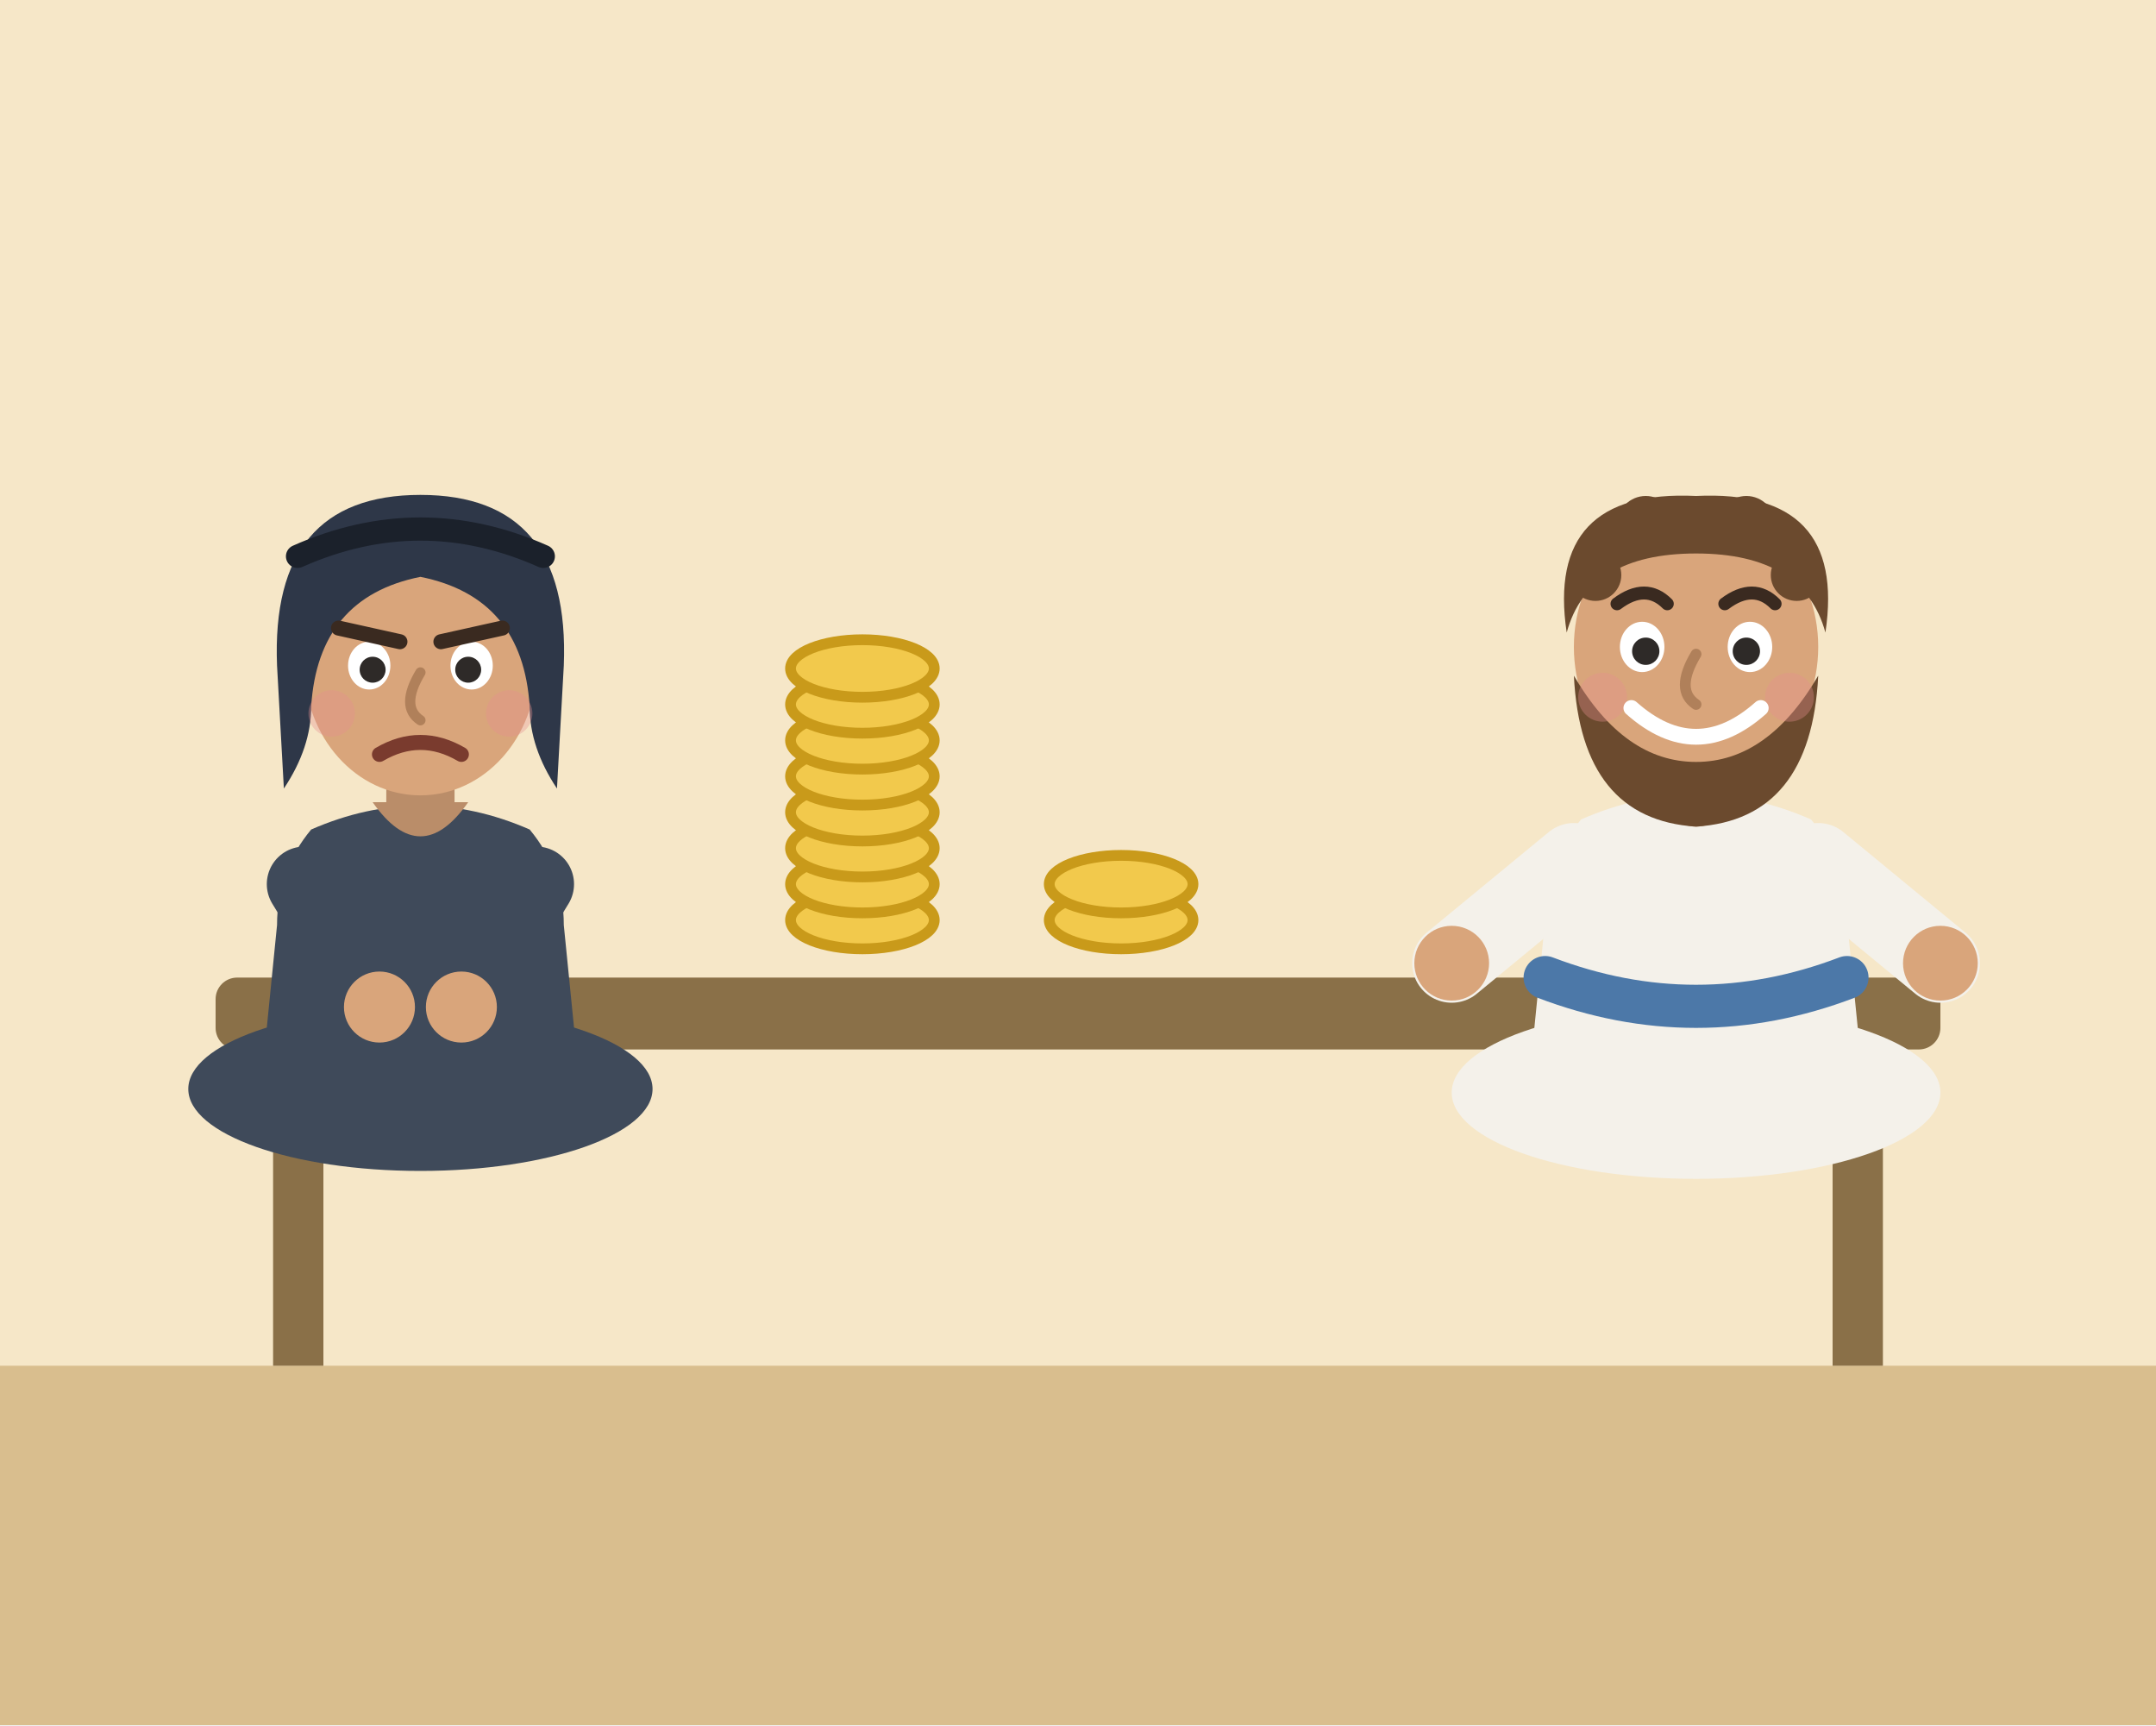
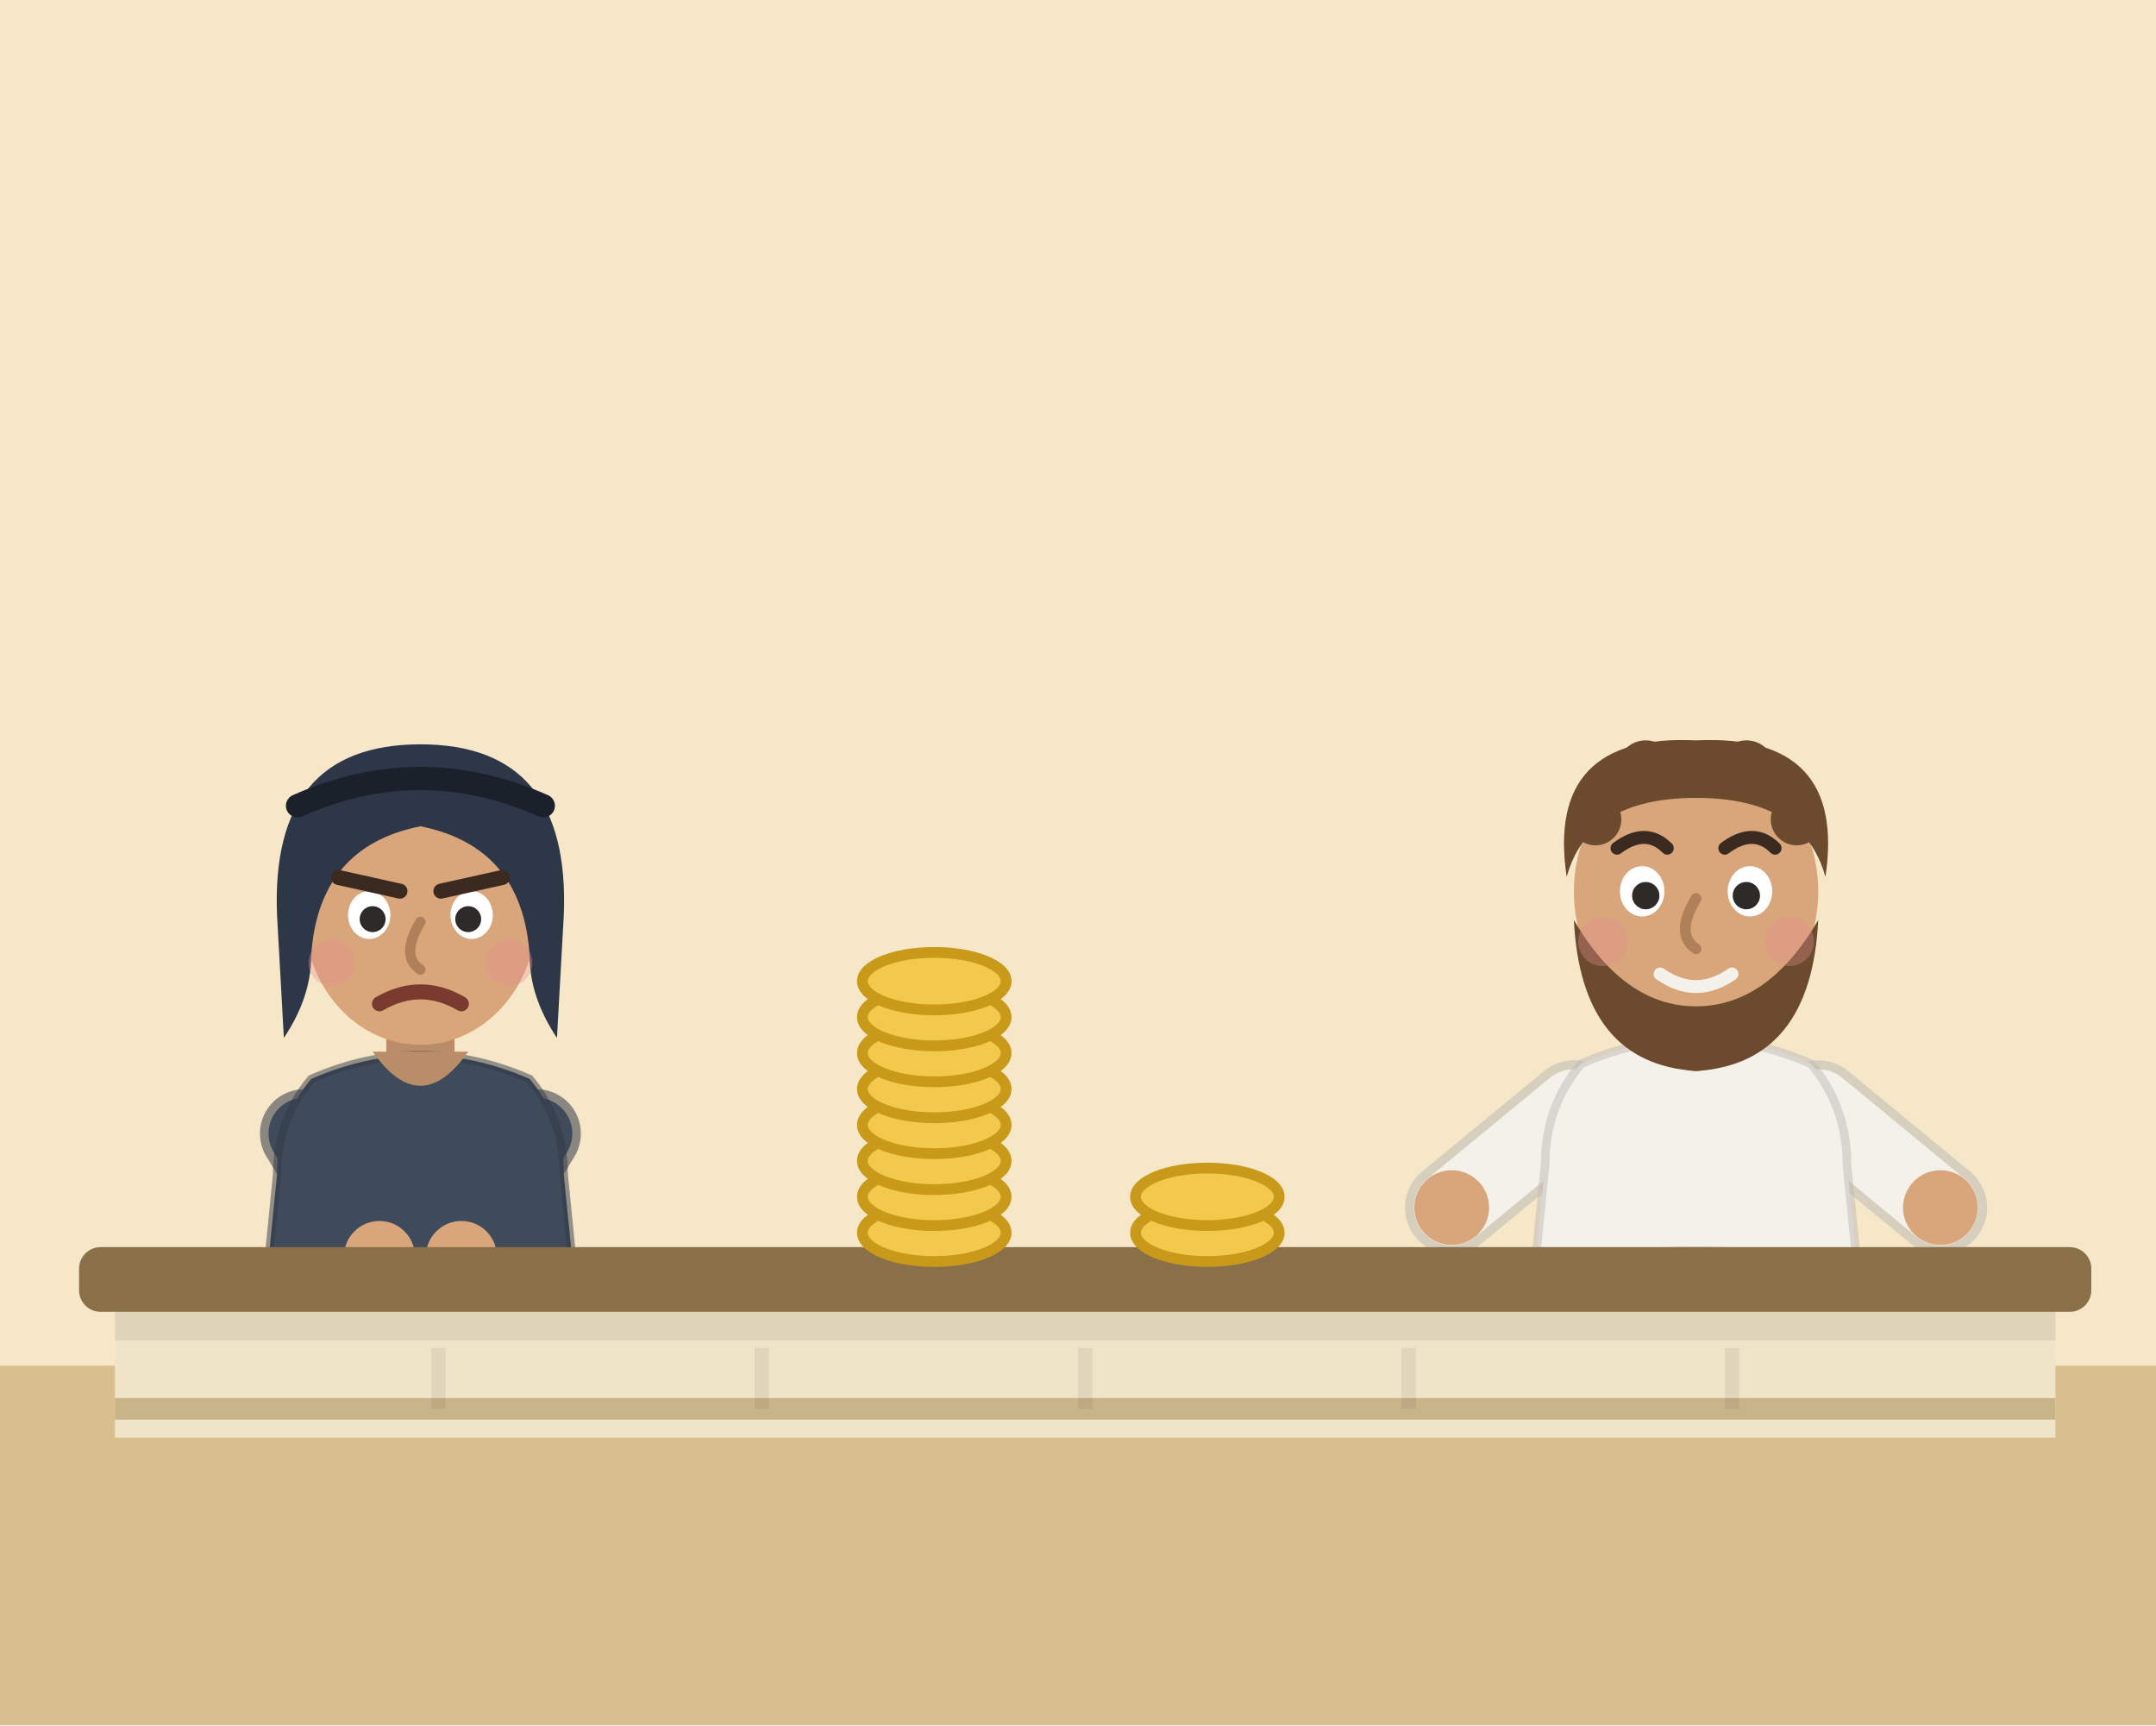
<svg xmlns="http://www.w3.org/2000/svg" viewBox="0 0 300 240">
  <rect width="300" height="240" fill="#F6E7C8" />
  <rect y="190" width="300" height="50" fill="#D9BE8E" />
-   <rect x="30" y="136" width="240" height="10" rx="3" fill="#8A7048" />
-   <rect x="38" y="146" width="7" height="44" fill="#8A7048" />
-   <rect x="255" y="146" width="7" height="44" fill="#8A7048" />
-   <g transform="translate(30,66) scale(0.95)">
-     <line x1="13" y1="60" x2="24" y2="78" stroke="#3F4A5A" stroke-width="11" stroke-linecap="round" />
-     <line x1="47" y1="60" x2="36" y2="78" stroke="#3F4A5A" stroke-width="11" stroke-linecap="round" />
+   <g transform="translate(30,100.7) scale(0.95)">
+     <line x1="13" y1="60" x2="24" y2="78" stroke="#313946" stroke-width="13" stroke-linecap="round" opacity=".55" />
+     <line x1="13" y1="60" x2="24" y2="78" stroke="#3F4A5A" stroke-width="10.5" stroke-linecap="round" />
+     <line x1="47" y1="60" x2="36" y2="78" stroke="#313946" stroke-width="13" stroke-linecap="round" opacity=".55" />
+     <line x1="47" y1="60" x2="36" y2="78" stroke="#3F4A5A" stroke-width="10.5" stroke-linecap="round" />
    <rect x="25" y="40" width="10" height="14" rx="4" fill="#BA8D69" />
-     <path d="M14 52Q30 45 46 52Q51 58 51 66L53 86H7L9 66Q9 58 14 52Z" fill="#3F4A5A" />
-     <ellipse cx="30" cy="90" rx="34" ry="12" fill="#3F4A5A" />
+     <path d="M14 52Q30 45 46 52Q51 58 51 66L53 86H7L9 66Q9 58 14 52Z" fill="#3F4A5A" stroke="#313946" stroke-width="1.2" stroke-opacity=".5" />
+     <ellipse cx="30" cy="90" rx="34" ry="12" fill="#3F4A5A" stroke="#313946" stroke-width="1.2" stroke-opacity=".5" />
    <path d="M23 48Q30 58 37 48Z" fill="#BA8D69" />
    <circle cx="24" cy="78" r="5.2" fill="#D9A57B" />
    <circle cx="36" cy="78" r="5.2" fill="#D9A57B" />
    <ellipse cx="30" cy="28" rx="17" ry="19" fill="#D9A57B" />
    <path d="M30 3Q8 3 9 28L10 46Q14 40 14 34Q15 18 30 15Q45 18 46 34Q46 40 50 46L51 28Q52 3 30 3Z" fill="#2E3748" />
    <path d="M12 12Q30 4 48 12" stroke="#1B212B" stroke-width="3.4" fill="none" stroke-linecap="round" />
    <ellipse cx="22.5" cy="28" rx="3.1" ry="3.5" fill="#fff" />
    <ellipse cx="37.5" cy="28" rx="3.1" ry="3.5" fill="#fff" />
    <circle cx="23" cy="28.6" r="1.9" fill="#2E2A28" />
    <circle cx="37" cy="28.6" r="1.9" fill="#2E2A28" />
    <circle cx="17" cy="35" r="3.4" fill="#E58E8E" opacity=".35" />
    <circle cx="43" cy="35" r="3.4" fill="#E58E8E" opacity=".35" />
    <path d="M30 29q-3 5 0 7" stroke="#B0805A" stroke-width="1.5" fill="none" stroke-linecap="round" />
    <path d="M24 41q6-3.5 12 0" stroke="#7A3B2E" stroke-width="2.2" fill="none" stroke-linecap="round" />
    <path d="M18 22.5l9 2M42 22.5l-9 2" stroke="#3A2A20" stroke-width="2.2" stroke-linecap="round" />
  </g>
-   <g transform="translate(206,62) scale(1.0)">
-     <line x1="13" y1="58" x2="-4" y2="72" stroke="#F4F1EA" stroke-width="11" stroke-linecap="round" />
-     <line x1="47" y1="58" x2="64" y2="72" stroke="#F4F1EA" stroke-width="11" stroke-linecap="round" />
+   <g transform="translate(206,96.0) scale(1.0)">
+     <line x1="13" y1="58" x2="-4" y2="72" stroke="#BEBBB6" stroke-width="13" stroke-linecap="round" opacity=".55" />
+     <line x1="13" y1="58" x2="-4" y2="72" stroke="#F4F1EA" stroke-width="10.5" stroke-linecap="round" />
+     <line x1="47" y1="58" x2="64" y2="72" stroke="#BEBBB6" stroke-width="13" stroke-linecap="round" opacity=".55" />
+     <line x1="47" y1="58" x2="64" y2="72" stroke="#F4F1EA" stroke-width="10.5" stroke-linecap="round" />
    <rect x="25" y="40" width="10" height="14" rx="4" fill="#BA8D69" />
-     <path d="M14 52Q30 45 46 52Q51 58 51 66L53 86H7L9 66Q9 58 14 52Z" fill="#F4F1EA" />
-     <ellipse cx="30" cy="90" rx="34" ry="12" fill="#F4F1EA" />
+     <path d="M14 52Q30 45 46 52Q51 58 51 66L53 86H7L9 66Q9 58 14 52Z" fill="#F4F1EA" stroke="#BEBBB6" stroke-width="1.2" stroke-opacity=".5" />
+     <ellipse cx="30" cy="90" rx="34" ry="12" fill="#F4F1EA" stroke="#BEBBB6" stroke-width="1.2" stroke-opacity=".5" />
    <path d="M23 48Q30 58 37 48Z" fill="#BA8D69" />
    <circle cx="-4" cy="72" r="5.2" fill="#D9A57B" />
    <circle cx="64" cy="72" r="5.2" fill="#D9A57B" />
    <ellipse cx="30" cy="28" rx="17" ry="19" fill="#D9A57B" />
    <path d="M12 26Q9 6 30 7Q51 6 48 26Q45 15 30 15Q15 15 12 26Z" fill="#6B4A2E" />
    <circle cx="16" cy="18" r="3.6" fill="#6B4A2E" />
    <circle cx="44" cy="18" r="3.6" fill="#6B4A2E" />
    <circle cx="23" cy="11" r="4" fill="#6B4A2E" />
    <circle cx="37" cy="11" r="4" fill="#6B4A2E" />
    <path d="M13 32Q14 52 30 53Q46 52 47 32Q40 44 30 44Q20 44 13 32Z" fill="#6B4A2E" />
    <ellipse cx="22.5" cy="28" rx="3.1" ry="3.5" fill="#fff" />
    <ellipse cx="37.5" cy="28" rx="3.1" ry="3.5" fill="#fff" />
    <circle cx="23" cy="28.6" r="1.9" fill="#2E2A28" />
    <circle cx="37" cy="28.6" r="1.9" fill="#2E2A28" />
    <circle cx="17" cy="35" r="3.4" fill="#E58E8E" opacity=".35" />
    <circle cx="43" cy="35" r="3.4" fill="#E58E8E" opacity=".35" />
    <path d="M30 29q-3 5 0 7" stroke="#B0805A" stroke-width="1.5" fill="none" stroke-linecap="round" />
-     <path d="M21 36.5q9 8 18 0" stroke="#FFFFFF" stroke-width="2.2" fill="none" stroke-linecap="round" />
+     <path d="M25 39.5q5 3.5 10 0" stroke="#F4F1EA" stroke-width="1.8" fill="none" stroke-linecap="round" />
    <path d="M19 22q4-3 7 0M34 22q4-3 7 0" stroke="#3A2A20" stroke-width="1.8" fill="none" stroke-linecap="round" />
  </g>
-   <g transform="translate(206,62) scale(1.0)">
-     <path d="M9 74Q30 82 51 74" stroke="#4C78A8" stroke-width="6" fill="none" stroke-linecap="round" />
-   </g>
-   <ellipse cx="120" cy="128" rx="10" ry="4" fill="#F2C94C" stroke="#C99A1A" stroke-width="1.5" />
-   <ellipse cx="120" cy="123" rx="10" ry="4" fill="#F2C94C" stroke="#C99A1A" stroke-width="1.5" />
-   <ellipse cx="120" cy="118" rx="10" ry="4" fill="#F2C94C" stroke="#C99A1A" stroke-width="1.5" />
-   <ellipse cx="120" cy="113" rx="10" ry="4" fill="#F2C94C" stroke="#C99A1A" stroke-width="1.5" />
-   <ellipse cx="120" cy="108" rx="10" ry="4" fill="#F2C94C" stroke="#C99A1A" stroke-width="1.5" />
-   <ellipse cx="120" cy="103" rx="10" ry="4" fill="#F2C94C" stroke="#C99A1A" stroke-width="1.5" />
-   <ellipse cx="120" cy="98" rx="10" ry="4" fill="#F2C94C" stroke="#C99A1A" stroke-width="1.5" />
-   <ellipse cx="120" cy="93" rx="10" ry="4" fill="#F2C94C" stroke="#C99A1A" stroke-width="1.5" />
-   <ellipse cx="156" cy="128" rx="10" ry="4" fill="#F2C94C" stroke="#C99A1A" stroke-width="1.5" />
-   <ellipse cx="156" cy="123" rx="10" ry="4" fill="#F2C94C" stroke="#C99A1A" stroke-width="1.5" />
-   <path d="M103 98l16-8l16 8M146 98l10-6l10 6" stroke="#C99A1A" stroke-width="0" fill="none" />
+   <rect x="16" y="181.5" width="270" height="18.5" fill="#F0E4C8" />
+   <rect x="16" y="181.5" width="270" height="5" fill="#00000012" />
+   <path d="M16 196H286" stroke="#C9B48A" stroke-width="3" />
+   <path d="M61 187.5V196" stroke="#00000010" stroke-width="2" />
+   <path d="M106 187.5V196" stroke="#00000010" stroke-width="2" />
+   <path d="M151 187.5V196" stroke="#00000010" stroke-width="2" />
+   <path d="M196 187.5V196" stroke="#00000010" stroke-width="2" />
+   <path d="M241 187.5V196" stroke="#00000010" stroke-width="2" />
+   <rect x="11" y="173.5" width="280" height="9" rx="3" fill="#8A7048" />
+   <ellipse cx="130" cy="171.5" rx="10" ry="4" fill="#F2C94C" stroke="#C99A1A" stroke-width="1.5" />
+   <ellipse cx="130" cy="166.5" rx="10" ry="4" fill="#F2C94C" stroke="#C99A1A" stroke-width="1.5" />
+   <ellipse cx="130" cy="161.5" rx="10" ry="4" fill="#F2C94C" stroke="#C99A1A" stroke-width="1.5" />
+   <ellipse cx="130" cy="156.5" rx="10" ry="4" fill="#F2C94C" stroke="#C99A1A" stroke-width="1.5" />
+   <ellipse cx="130" cy="151.5" rx="10" ry="4" fill="#F2C94C" stroke="#C99A1A" stroke-width="1.5" />
+   <ellipse cx="130" cy="146.5" rx="10" ry="4" fill="#F2C94C" stroke="#C99A1A" stroke-width="1.5" />
+   <ellipse cx="130" cy="141.5" rx="10" ry="4" fill="#F2C94C" stroke="#C99A1A" stroke-width="1.5" />
+   <ellipse cx="130" cy="136.5" rx="10" ry="4" fill="#F2C94C" stroke="#C99A1A" stroke-width="1.5" />
+   <ellipse cx="168" cy="171.5" rx="10" ry="4" fill="#F2C94C" stroke="#C99A1A" stroke-width="1.5" />
+   <ellipse cx="168" cy="166.5" rx="10" ry="4" fill="#F2C94C" stroke="#C99A1A" stroke-width="1.5" />
</svg>
